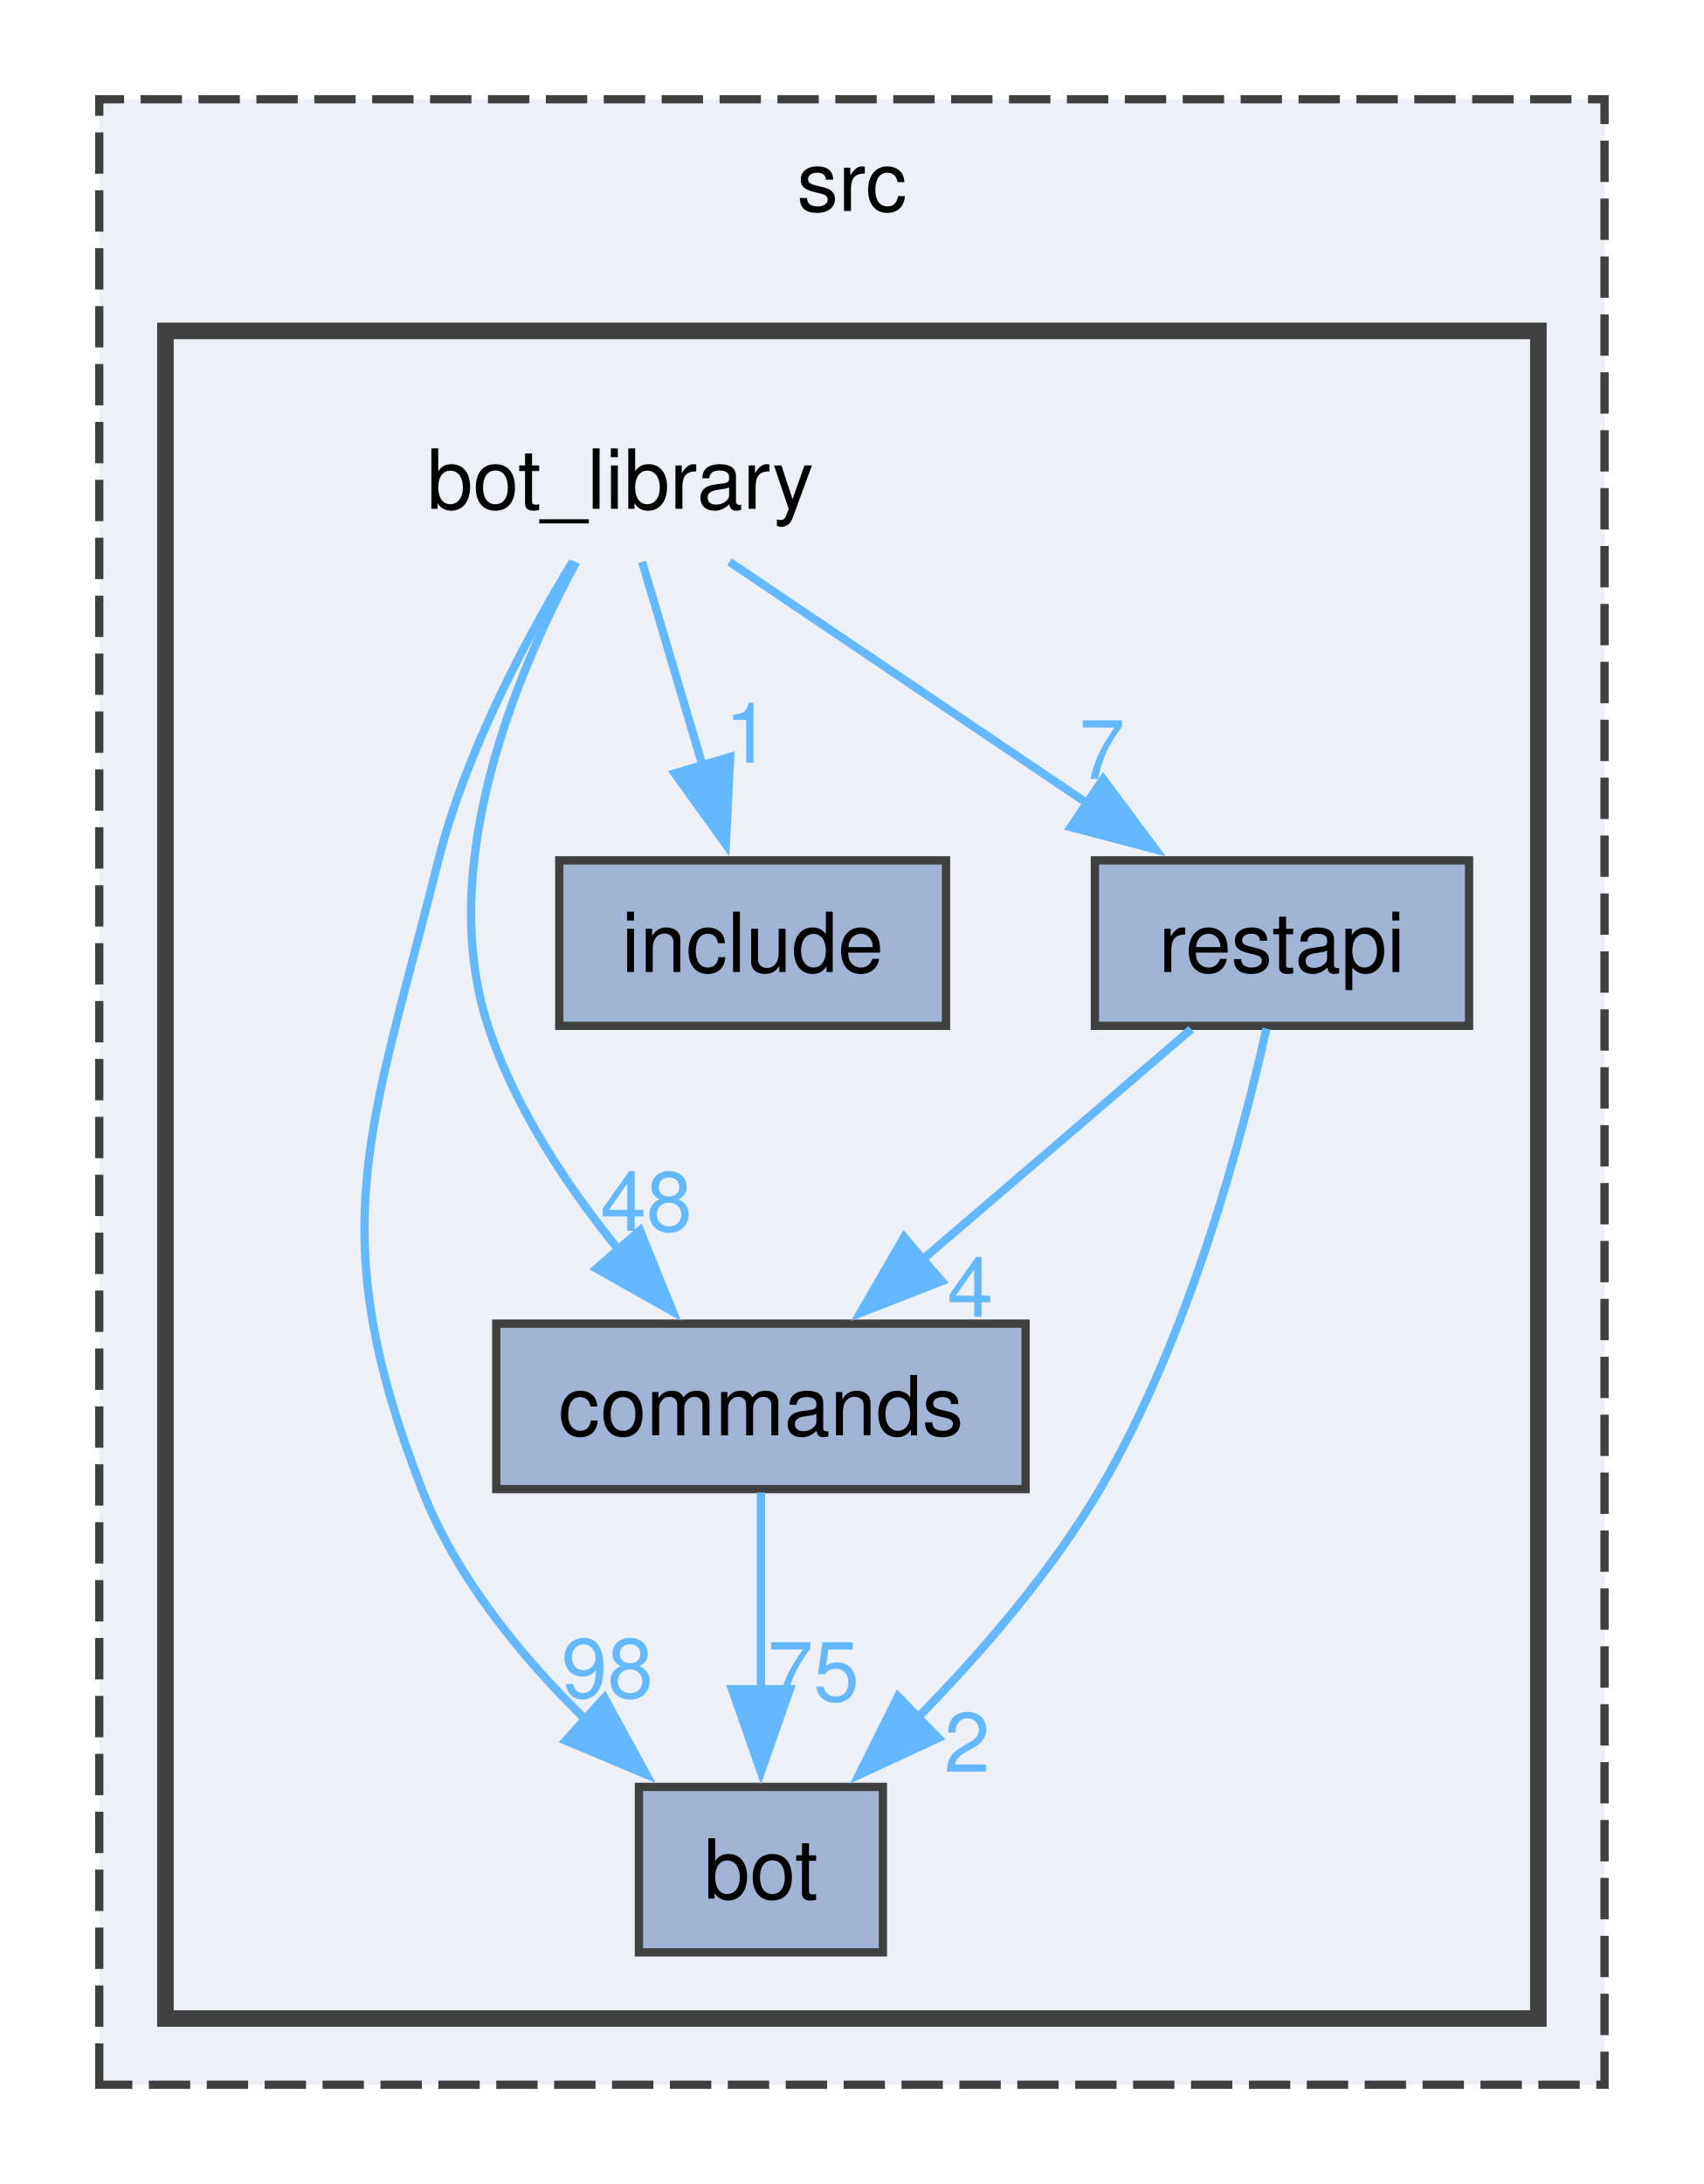
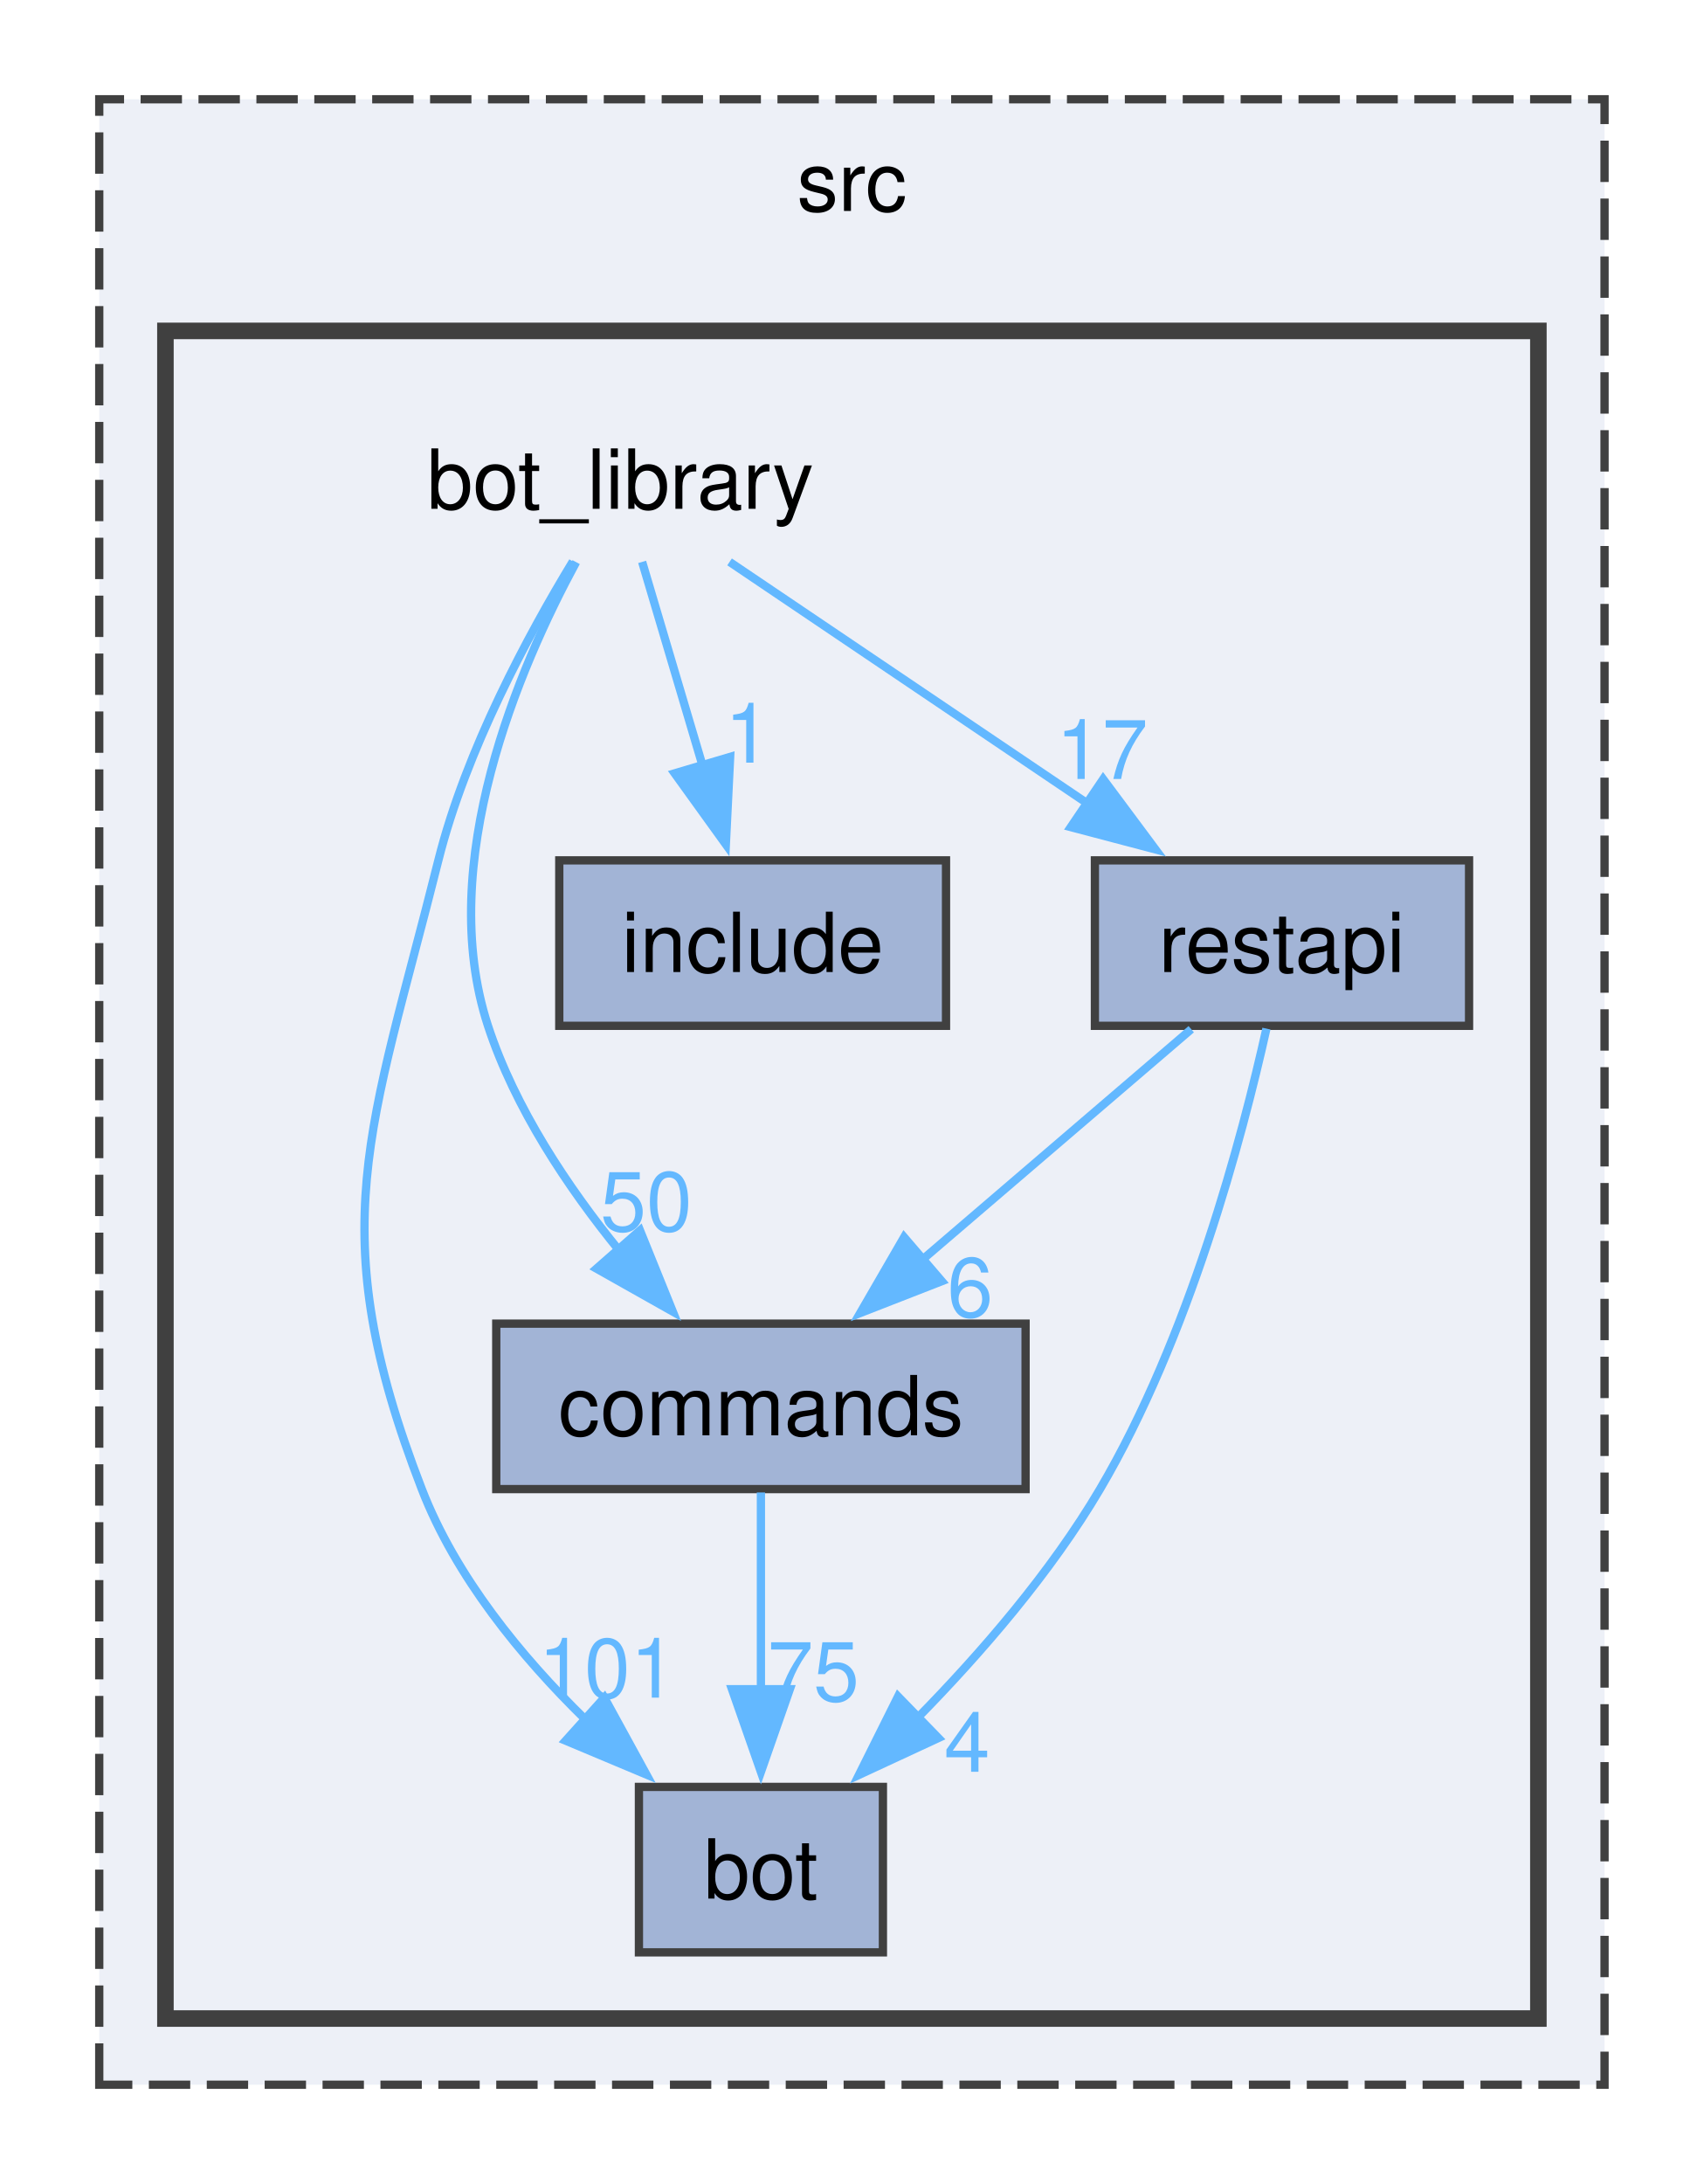
<svg xmlns="http://www.w3.org/2000/svg" xmlns:xlink="http://www.w3.org/1999/xlink" width="206pt" height="264pt" viewBox="0.00 0.00 206.00 264.00">
  <g id="graph0" class="graph" transform="scale(1 1) rotate(0) translate(4 260)">
    <g id="clust1" class="cluster">
      <g id="a_clust1">
        <a xlink:href="dir_68267d1309a1af8e8297ef4c3efbcdba.html" target="_top" xlink:title="src">
          <polygon fill="#edf0f7" stroke="#404040" stroke-dasharray="5,2" points="8,-8 8,-248 190,-248 190,-8 8,-8" />
          <text text-anchor="middle" x="99" y="-234.5" font-family="Helvetica,sans-Serif" font-size="10.00">src</text>
        </a>
      </g>
    </g>
    <g id="clust2" class="cluster">
      <g id="a_clust2">
        <a xlink:href="dir_be3b34367be430ae387384d9c29f3df4.html" target="_top">
          <polygon fill="#edf0f7" stroke="#404040" stroke-width="2" points="16,-16 16,-220 182,-220 182,-16 16,-16" />
        </a>
      </g>
    </g>
    <g id="node1" class="node">
      <text text-anchor="middle" x="71" y="-198.5" font-family="Helvetica,sans-Serif" font-size="10.00">bot_library</text>
    </g>
    <g id="node2" class="node">
      <g id="a_node2">
        <a xlink:href="dir_cac0b191d0d7d0dd67d730930ce5fa13.html" target="_top" xlink:title="bot">
          <polygon fill="#a2b4d6" stroke="#404040" points="102.75,-44 73.25,-44 73.25,-24 102.75,-24 102.75,-44" />
          <text text-anchor="middle" x="88" y="-30.5" font-family="Helvetica,sans-Serif" font-size="10.00">bot</text>
        </a>
      </g>
    </g>
    <g id="edge4" class="edge">
      <g id="a_edge4">
        <a xlink:href="dir_000002_000001.html" target="_top">
          <path fill="none" stroke="#63b8ff" d="M65.26,-192.13C59.93,-183.35 52.34,-169.33 49,-156 40.8,-123.22 34.8,-111.51 47,-80 51.1,-69.4 58.99,-59.77 66.77,-52.16" />
          <polygon fill="#63b8ff" stroke="#63b8ff" points="69.07,-54.79 74.16,-45.49 64.39,-49.59 69.07,-54.79" />
        </a>
      </g>
      <g id="a_edge4-headlabel">
-         <a xlink:href="dir_000002_000001.html" target="_top" xlink:title="98">
-           <text text-anchor="middle" x="69.43" y="-54.79" font-family="Helvetica,sans-Serif" font-size="10.00" fill="#63b8ff">98</text>
+         <a xlink:href="dir_000002_000001.html" target="_top" xlink:title="101">
+           <text text-anchor="middle" x="69.43" y="-54.79" font-family="Helvetica,sans-Serif" font-size="10.00" fill="#63b8ff">101</text>
        </a>
      </g>
    </g>
    <g id="node3" class="node">
      <g id="a_node3">
        <a xlink:href="dir_261c5c8db3e2632ea4bb1b96cd6e78dc.html" target="_top" xlink:title="commands">
          <polygon fill="#a2b4d6" stroke="#404040" points="120,-100 56,-100 56,-80 120,-80 120,-100" />
          <text text-anchor="middle" x="88" y="-86.5" font-family="Helvetica,sans-Serif" font-size="10.00">commands</text>
        </a>
      </g>
    </g>
    <g id="edge1" class="edge">
      <g id="a_edge1">
        <a xlink:href="dir_000002_000006.html" target="_top">
          <path fill="none" stroke="#63b8ff" d="M65.66,-192.05C58.81,-179.41 48.56,-155.66 55,-136 58.26,-126.05 64.64,-116.48 70.94,-108.75" />
          <polygon fill="#63b8ff" stroke="#63b8ff" points="73.38,-111.27 77.35,-101.45 68.12,-106.65 73.38,-111.27" />
        </a>
      </g>
      <g id="a_edge1-headlabel">
-         <a xlink:href="dir_000002_000006.html" target="_top" xlink:title="48">
-           <text text-anchor="middle" x="74.14" y="-111.21" font-family="Helvetica,sans-Serif" font-size="10.00" fill="#63b8ff">48</text>
+         <a xlink:href="dir_000002_000006.html" target="_top" xlink:title="50">
+           <text text-anchor="middle" x="74.14" y="-111.21" font-family="Helvetica,sans-Serif" font-size="10.00" fill="#63b8ff">50</text>
        </a>
      </g>
    </g>
    <g id="node4" class="node">
      <g id="a_node4">
        <a xlink:href="dir_c4d2f9b4f1f7fe32328b7bf14437c809.html" target="_top" xlink:title="include">
          <polygon fill="#a2b4d6" stroke="#404040" points="110.38,-156 63.62,-156 63.62,-136 110.38,-136 110.38,-156" />
          <text text-anchor="middle" x="87" y="-142.5" font-family="Helvetica,sans-Serif" font-size="10.00">include</text>
        </a>
      </g>
    </g>
    <g id="edge3" class="edge">
      <g id="a_edge3">
-         <a xlink:href="dir_000002_000017.html" target="_top">
+         <a xlink:href="dir_000002_000019.html" target="_top">
          <path fill="none" stroke="#63b8ff" d="M73.64,-192.08C75.62,-185.4 78.41,-175.99 80.93,-167.5" />
          <polygon fill="#63b8ff" stroke="#63b8ff" points="84.28,-168.51 83.76,-157.93 77.57,-166.52 84.28,-168.51" />
        </a>
      </g>
      <g id="a_edge3-headlabel">
-         <a xlink:href="dir_000002_000017.html" target="_top" xlink:title="1">
+         <a xlink:href="dir_000002_000019.html" target="_top" xlink:title="1">
          <text text-anchor="middle" x="86.41" y="-167.81" font-family="Helvetica,sans-Serif" font-size="10.00" fill="#63b8ff">1</text>
        </a>
      </g>
    </g>
    <g id="node5" class="node">
      <g id="a_node5">
        <a xlink:href="dir_31c8f4e7515f0a446677b1df1435d5ea.html" target="_top" xlink:title="restapi">
          <polygon fill="#a2b4d6" stroke="#404040" points="173.62,-156 128.38,-156 128.38,-136 173.62,-136 173.62,-156" />
          <text text-anchor="middle" x="151" y="-142.5" font-family="Helvetica,sans-Serif" font-size="10.00">restapi</text>
        </a>
      </g>
    </g>
    <g id="edge2" class="edge">
      <g id="a_edge2">
-         <a xlink:href="dir_000002_000031.html" target="_top">
+         <a xlink:href="dir_000002_000033.html" target="_top">
          <path fill="none" stroke="#63b8ff" d="M84.21,-192.08C96.04,-184.1 113.65,-172.21 127.82,-162.65" />
          <polygon fill="#63b8ff" stroke="#63b8ff" points="129.38,-165.82 135.71,-157.32 125.46,-160.02 129.38,-165.82" />
        </a>
      </g>
      <g id="a_edge2-headlabel">
-         <a xlink:href="dir_000002_000031.html" target="_top" xlink:title="7">
-           <text text-anchor="middle" x="129.24" y="-165.84" font-family="Helvetica,sans-Serif" font-size="10.00" fill="#63b8ff">7</text>
+         <a xlink:href="dir_000002_000033.html" target="_top" xlink:title="17">
+           <text text-anchor="middle" x="129.24" y="-165.84" font-family="Helvetica,sans-Serif" font-size="10.00" fill="#63b8ff">17</text>
        </a>
      </g>
    </g>
    <g id="edge5" class="edge">
      <g id="a_edge5">
        <a xlink:href="dir_000006_000001.html" target="_top">
          <path fill="none" stroke="#63b8ff" d="M88,-79.59C88,-73.01 88,-63.96 88,-55.73" />
          <polygon fill="#63b8ff" stroke="#63b8ff" points="91.5,-55.81 88,-45.81 84.5,-55.81 91.5,-55.81" />
        </a>
      </g>
      <g id="a_edge5-headlabel">
        <a xlink:href="dir_000006_000001.html" target="_top" xlink:title="75">
          <text text-anchor="middle" x="94.34" y="-54.39" font-family="Helvetica,sans-Serif" font-size="10.00" fill="#63b8ff">75</text>
        </a>
      </g>
    </g>
    <g id="edge7" class="edge">
      <g id="a_edge7">
-         <a xlink:href="dir_000031_000001.html" target="_top">
+         <a xlink:href="dir_000033_000001.html" target="_top">
          <path fill="none" stroke="#63b8ff" d="M149.12,-135.66C146.2,-122.56 139.77,-98.27 129,-80 123.07,-69.94 114.63,-60.19 106.94,-52.35" />
          <polygon fill="#63b8ff" stroke="#63b8ff" points="109.46,-49.91 99.85,-45.45 104.58,-54.93 109.46,-49.91" />
        </a>
      </g>
      <g id="a_edge7-headlabel">
-         <a xlink:href="dir_000031_000001.html" target="_top" xlink:title="2">
-           <text text-anchor="middle" x="112.93" y="-45.83" font-family="Helvetica,sans-Serif" font-size="10.00" fill="#63b8ff">2</text>
+         <a xlink:href="dir_000033_000001.html" target="_top" xlink:title="4">
+           <text text-anchor="middle" x="112.93" y="-45.83" font-family="Helvetica,sans-Serif" font-size="10.00" fill="#63b8ff">4</text>
        </a>
      </g>
    </g>
    <g id="edge6" class="edge">
      <g id="a_edge6">
-         <a xlink:href="dir_000031_000006.html" target="_top">
+         <a xlink:href="dir_000033_000006.html" target="_top">
          <path fill="none" stroke="#63b8ff" d="M140.03,-135.59C131.08,-127.93 118.23,-116.91 107.54,-107.75" />
          <polygon fill="#63b8ff" stroke="#63b8ff" points="109.87,-105.13 100,-101.28 105.31,-110.45 109.87,-105.13" />
        </a>
      </g>
      <g id="a_edge6-headlabel">
-         <a xlink:href="dir_000031_000006.html" target="_top" xlink:title="4">
-           <text text-anchor="middle" x="113.3" y="-100.83" font-family="Helvetica,sans-Serif" font-size="10.00" fill="#63b8ff">4</text>
+         <a xlink:href="dir_000033_000006.html" target="_top" xlink:title="6">
+           <text text-anchor="middle" x="113.3" y="-100.83" font-family="Helvetica,sans-Serif" font-size="10.00" fill="#63b8ff">6</text>
        </a>
      </g>
    </g>
  </g>
</svg>
